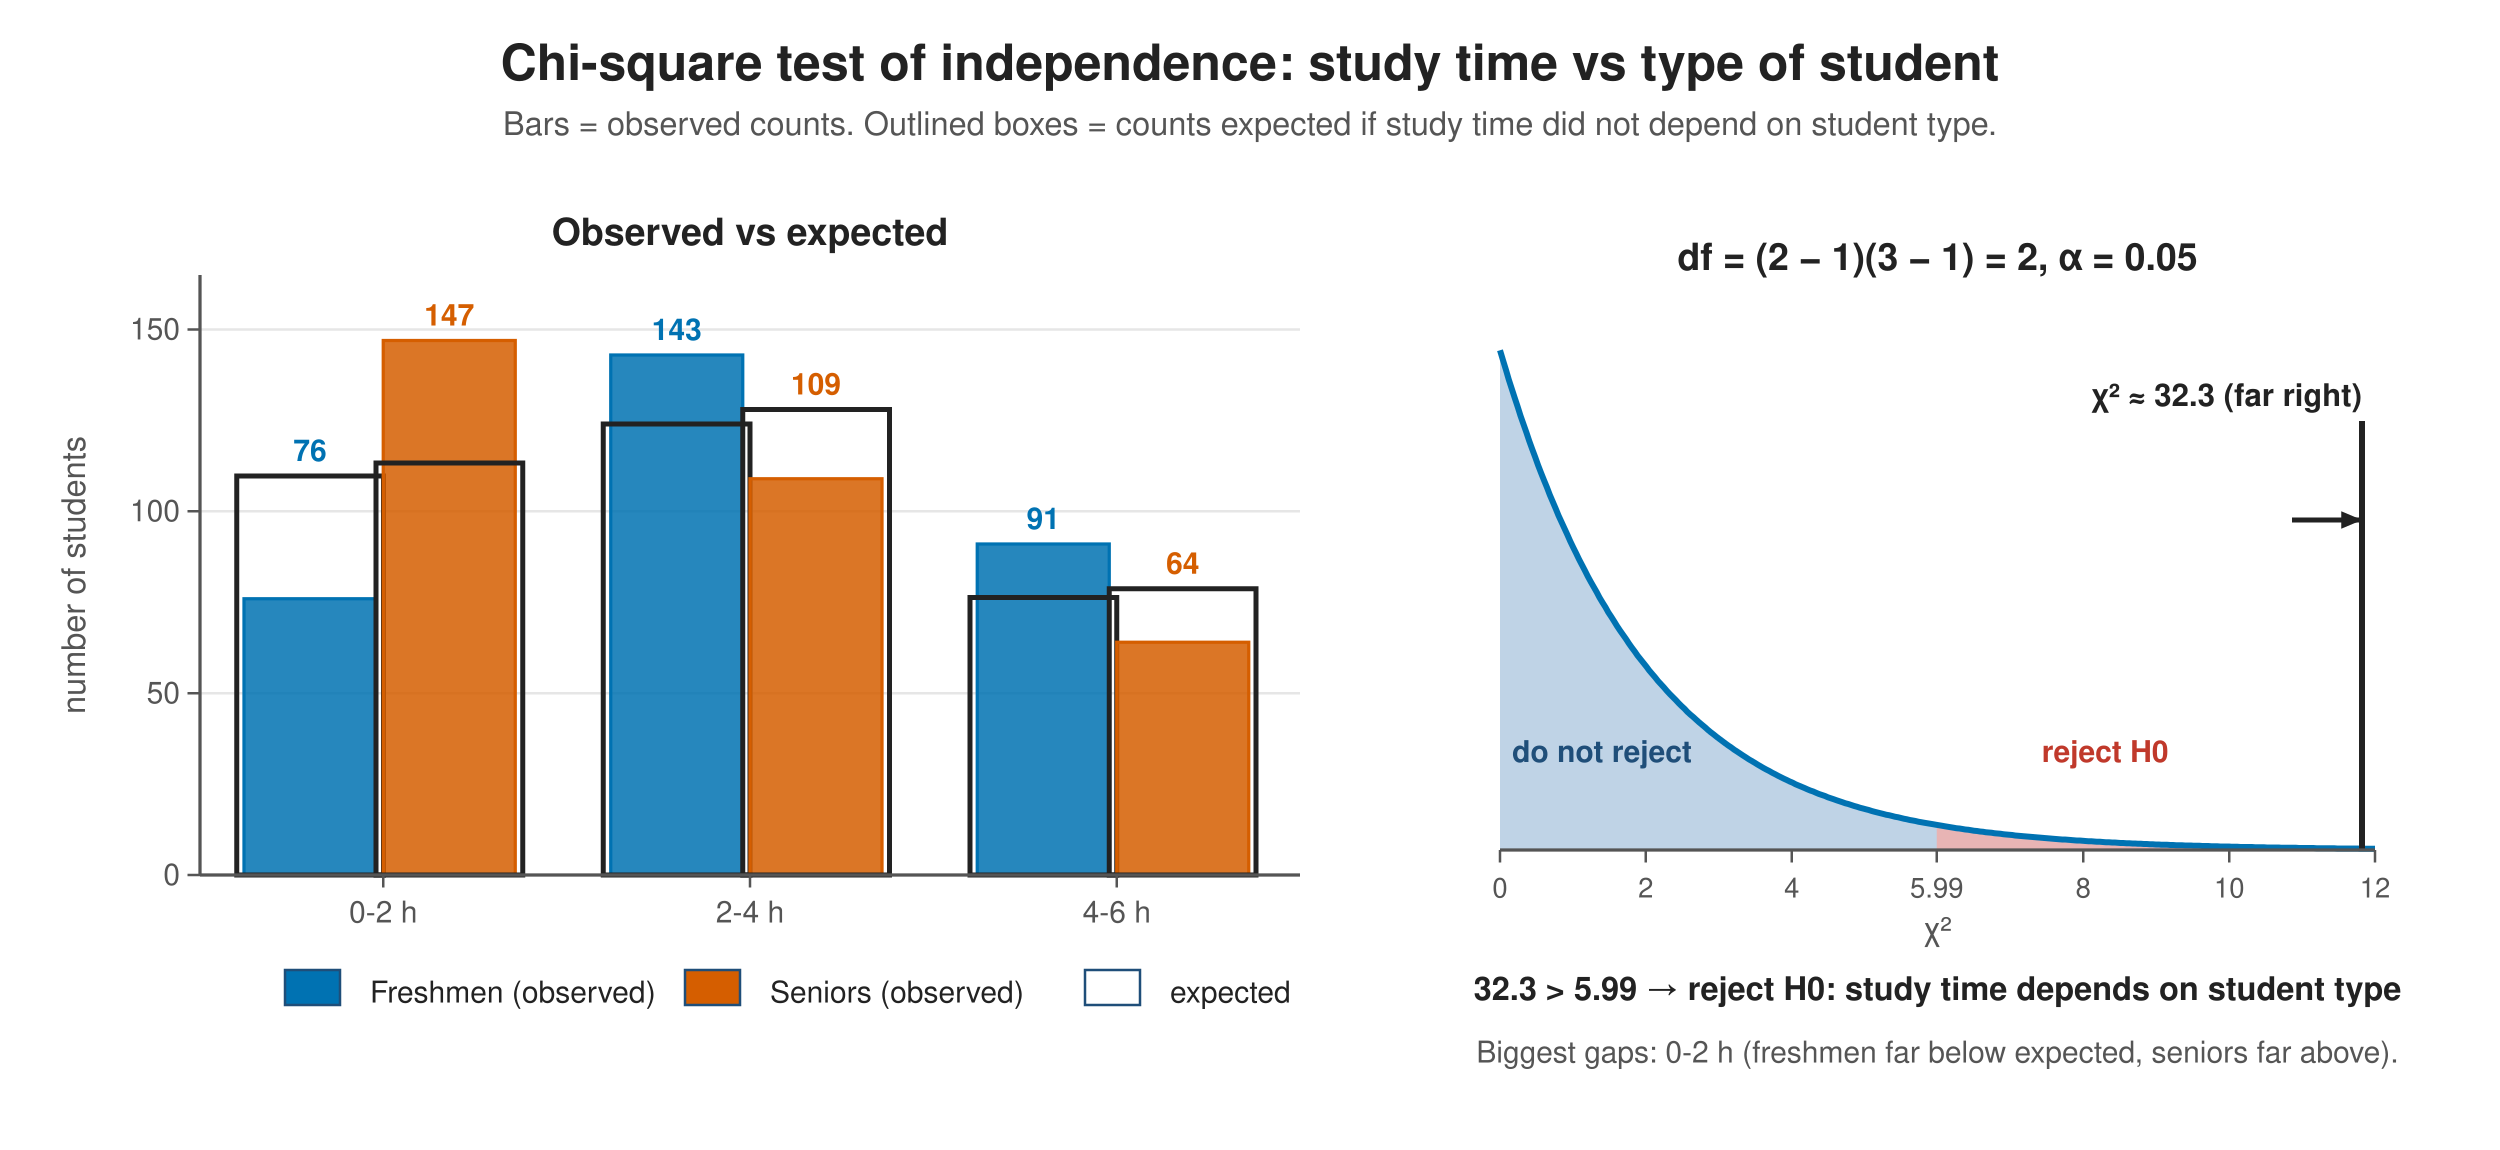
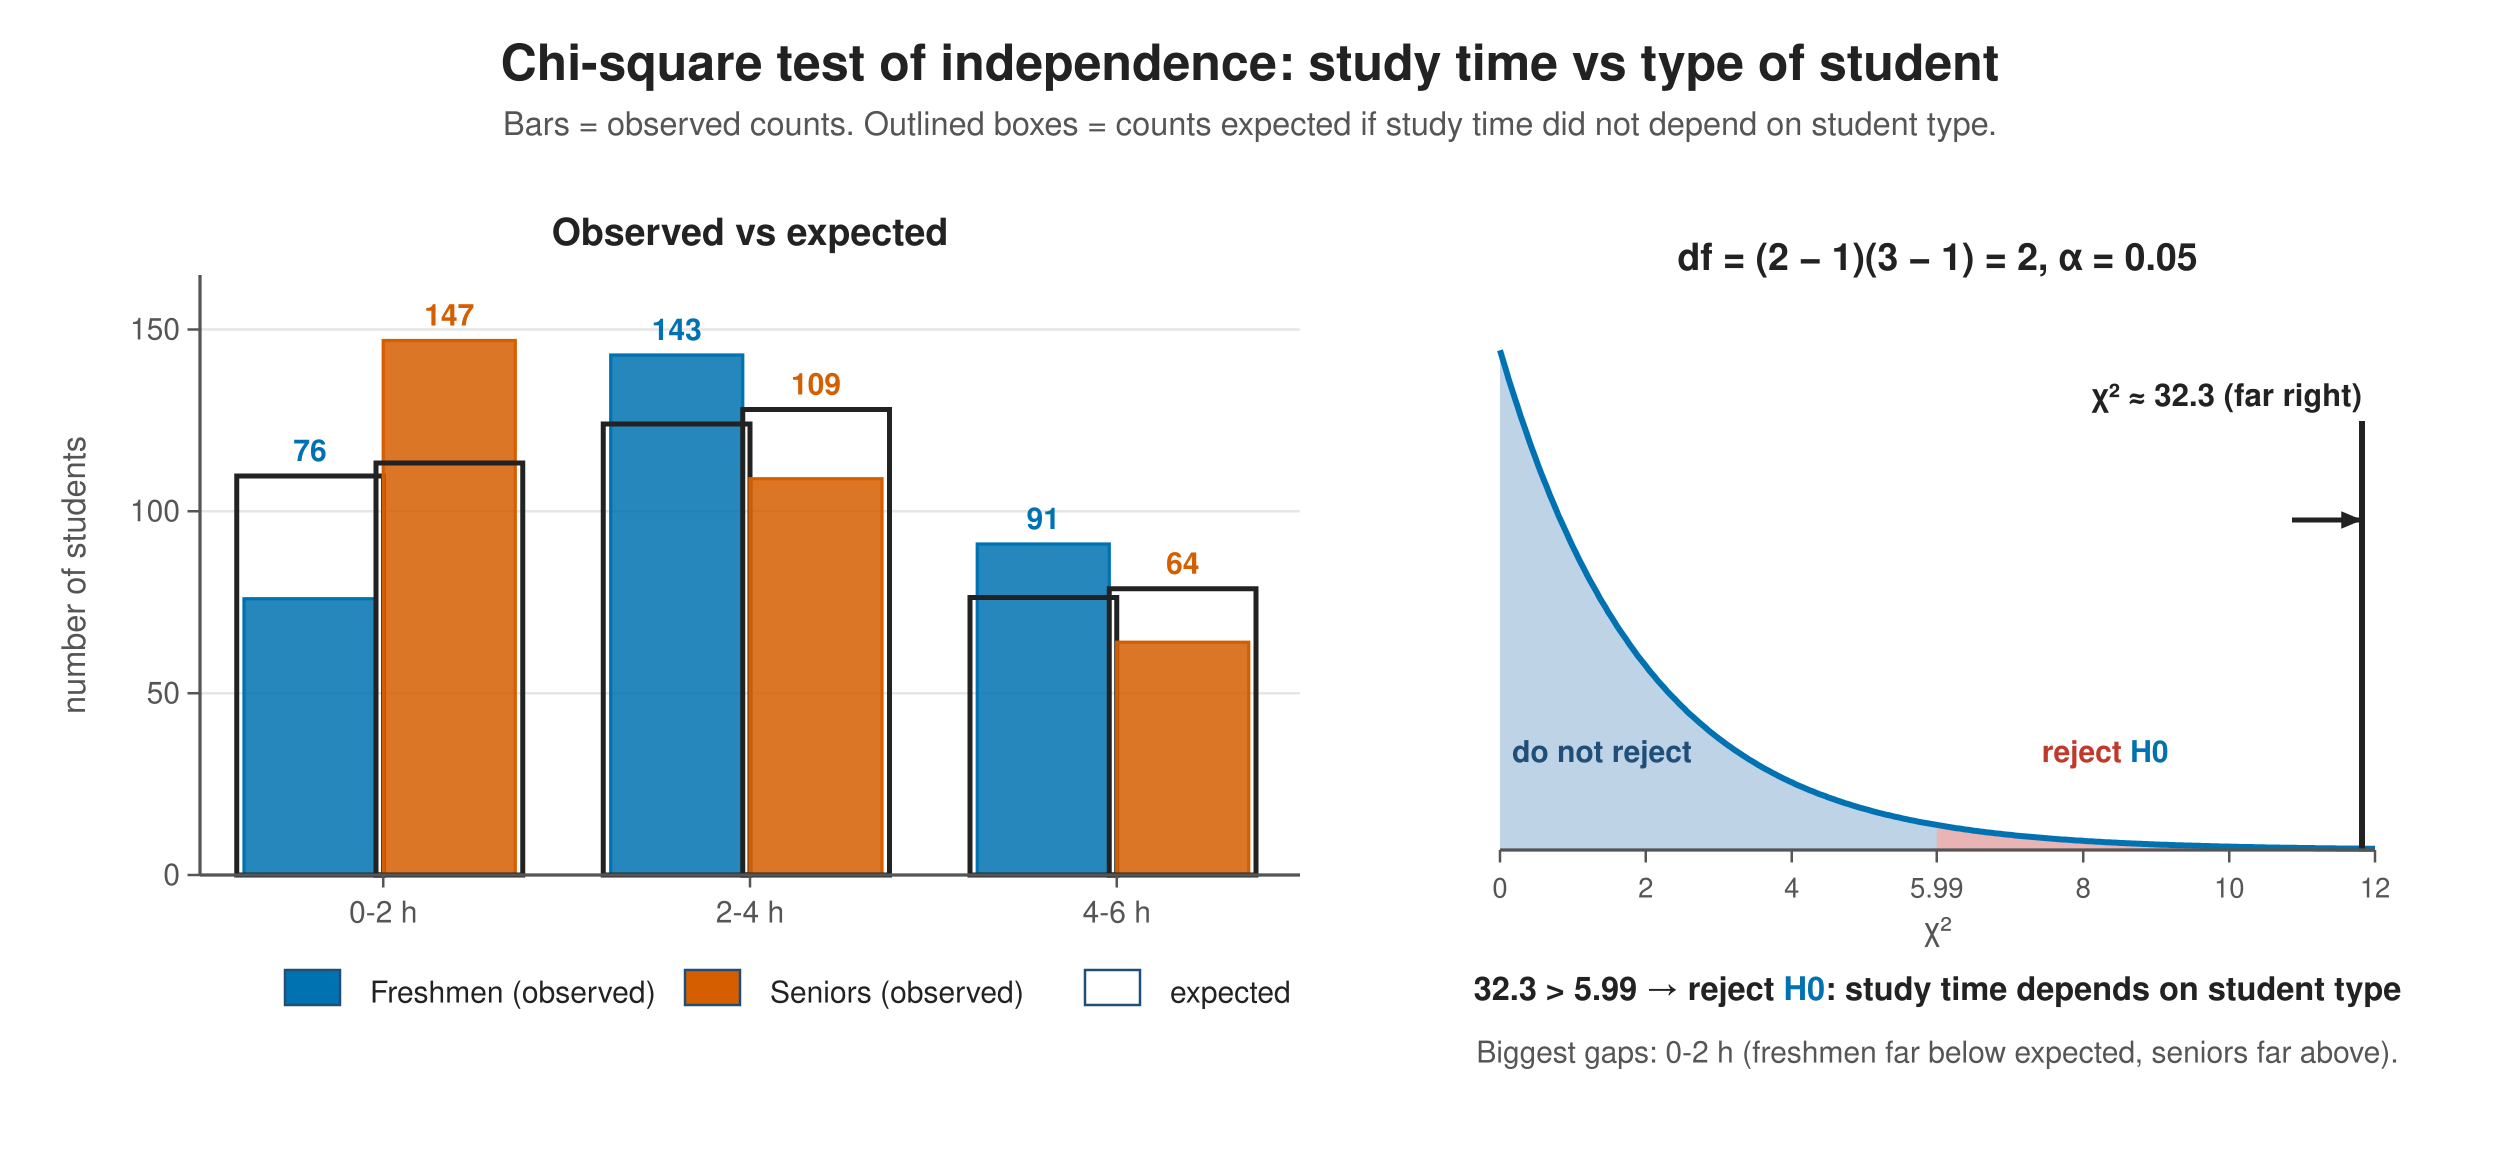
<svg xmlns="http://www.w3.org/2000/svg" width="1000" height="460" viewBox="0 0 1000 460" font-family="Helvetica, Arial, sans-serif">
  <rect width="100%" height="100%" fill="#ffffff" />
  <text x="500.0" y="32.0" font-size="20" fill="#222222" text-anchor="middle" font-weight="bold">Chi-square test of independence: study time vs type of student</text>
  <text x="500.0" y="54.0" font-size="13" fill="#555555" text-anchor="middle">Bars = observed counts. Outlined boxes = counts expected if study time did not depend on student type.</text>
  <line x1="80.0" y1="350.0" x2="520.0" y2="350.0" stroke="#E6E6E6" stroke-width="1" fill="none" />
  <line x1="80.0" y1="277.3" x2="520.0" y2="277.3" stroke="#E6E6E6" stroke-width="1" fill="none" />
  <line x1="80.0" y1="204.5" x2="520.0" y2="204.5" stroke="#E6E6E6" stroke-width="1" fill="none" />
  <line x1="80.0" y1="131.8" x2="520.0" y2="131.8" stroke="#E6E6E6" stroke-width="1" fill="none" />
  <text x="300.0" y="98.0" font-size="15" fill="#222222" text-anchor="middle" font-weight="bold">Observed vs expected</text>
  <rect x="97.6" y="239.5" width="52.8" height="110.5" stroke="#0072B2" stroke-width="1.3" fill="#0072B2" fill-opacity="0.85" />
  <rect x="94.7" y="190.4" width="58.7" height="159.6" stroke="#222222" stroke-width="2" fill="none" />
  <text x="124.0" y="184.4" font-size="12" fill="#0072B2" text-anchor="middle" font-weight="bold">76</text>
  <rect x="153.3" y="136.2" width="52.8" height="213.8" stroke="#D55E00" stroke-width="1.3" fill="#D55E00" fill-opacity="0.85" />
  <rect x="150.4" y="185.2" width="58.7" height="164.8" stroke="#222222" stroke-width="2" fill="none" />
  <text x="179.7" y="130.2" font-size="12" fill="#D55E00" text-anchor="middle" font-weight="bold">147</text>
  <rect x="244.3" y="142.0" width="52.8" height="208.0" stroke="#0072B2" stroke-width="1.3" fill="#0072B2" fill-opacity="0.85" />
  <rect x="241.3" y="169.6" width="58.7" height="180.4" stroke="#222222" stroke-width="2" fill="none" />
  <text x="270.7" y="136.0" font-size="12" fill="#0072B2" text-anchor="middle" font-weight="bold">143</text>
  <rect x="300.0" y="191.5" width="52.8" height="158.5" stroke="#D55E00" stroke-width="1.3" fill="#D55E00" fill-opacity="0.85" />
  <rect x="297.1" y="163.8" width="58.7" height="186.2" stroke="#222222" stroke-width="2" fill="none" />
  <text x="326.4" y="157.8" font-size="12" fill="#D55E00" text-anchor="middle" font-weight="bold">109</text>
  <rect x="390.9" y="217.6" width="52.8" height="132.4" stroke="#0072B2" stroke-width="1.3" fill="#0072B2" fill-opacity="0.85" />
  <rect x="388.0" y="239.0" width="58.7" height="111.0" stroke="#222222" stroke-width="2" fill="none" />
  <text x="417.3" y="211.6" font-size="12" fill="#0072B2" text-anchor="middle" font-weight="bold">91</text>
  <rect x="446.7" y="256.9" width="52.8" height="93.1" stroke="#D55E00" stroke-width="1.3" fill="#D55E00" fill-opacity="0.85" />
  <rect x="443.7" y="235.5" width="58.7" height="114.5" stroke="#222222" stroke-width="2" fill="none" />
  <text x="473.1" y="229.5" font-size="12" fill="#D55E00" text-anchor="middle" font-weight="bold">64</text>
  <rect x="114.0" y="388.0" width="22.0" height="14.0" stroke="#1F4E79" stroke-width="1" fill="#0072B2" />
  <text x="148.0" y="401.0" font-size="12" fill="#222222" text-anchor="start">Freshmen (observed)</text>
  <rect x="274.0" y="388.0" width="22.0" height="14.0" stroke="#1F4E79" stroke-width="1" fill="#D55E00" />
  <text x="308.0" y="401.0" font-size="12" fill="#222222" text-anchor="start">Seniors (observed)</text>
  <rect x="434.0" y="388.0" width="22.0" height="14.0" stroke="#1F4E79" stroke-width="1" fill="#ffffff" />
  <text x="468.0" y="401.0" font-size="12" fill="#222222" text-anchor="start">expected</text>
  <line x1="80.0" y1="350.0" x2="520.0" y2="350.0" stroke="#555555" stroke-width="1.3" fill="none" />
  <line x1="80.0" y1="110.0" x2="80.0" y2="350.0" stroke="#555555" stroke-width="1.3" fill="none" />
  <line x1="153.3" y1="350.0" x2="153.3" y2="355.0" stroke="#555555" stroke-width="1" fill="none" />
  <text x="153.3" y="369.0" font-size="12" fill="#555555" text-anchor="middle">0-2 h</text>
  <line x1="300.0" y1="350.0" x2="300.0" y2="355.0" stroke="#555555" stroke-width="1" fill="none" />
  <text x="300.0" y="369.0" font-size="12" fill="#555555" text-anchor="middle">2-4 h</text>
  <line x1="446.7" y1="350.0" x2="446.7" y2="355.0" stroke="#555555" stroke-width="1" fill="none" />
  <text x="446.7" y="369.0" font-size="12" fill="#555555" text-anchor="middle">4-6 h</text>
  <line x1="75.0" y1="350.0" x2="80.0" y2="350.0" stroke="#555555" stroke-width="1" fill="none" />
  <text x="72.0" y="354.0" font-size="12" fill="#555555" text-anchor="end">0</text>
  <line x1="75.0" y1="277.3" x2="80.0" y2="277.3" stroke="#555555" stroke-width="1" fill="none" />
  <text x="72.0" y="281.3" font-size="12" fill="#555555" text-anchor="end">50</text>
  <line x1="75.0" y1="204.5" x2="80.0" y2="204.5" stroke="#555555" stroke-width="1" fill="none" />
  <text x="72.0" y="208.5" font-size="12" fill="#555555" text-anchor="end">100</text>
  <line x1="75.0" y1="131.8" x2="80.0" y2="131.8" stroke="#555555" stroke-width="1" fill="none" />
  <text x="72.0" y="135.8" font-size="12" fill="#555555" text-anchor="end">150</text>
  <text x="34.0" y="230.0" font-size="13" fill="#555555" text-anchor="middle" transform="rotate(-90 34.0 230.0)">number of students</text>
  <text x="775.0" y="108.0" font-size="15" fill="#222222" text-anchor="middle" font-weight="bold">df = (2 − 1)(3 − 1) = 2, α = 0.05</text>
  <polygon points="600.0,340.0 600.0,140.1 601.2,144.1 602.4,148.0 603.5,151.8 604.7,155.5 605.9,159.2 607.1,162.8 608.2,166.3 609.4,169.7 610.6,173.1 611.7,176.4 612.9,179.7 614.1,182.9 615.2,186.0 616.4,189.1 617.6,192.1 618.8,195.0 619.9,197.9 621.1,200.7 622.3,203.5 623.4,206.2 624.6,208.8 625.8,211.4 627.0,214.0 628.1,216.5 629.3,219.0 630.5,221.4 631.6,223.7 632.8,226.0 634.0,228.3 635.1,230.5 636.3,232.7 637.5,234.8 638.7,236.9 639.8,239.0 641.0,241.0 642.2,242.9 643.3,244.9 644.5,246.7 645.7,248.6 646.8,250.4 648.0,252.2 649.2,253.9 650.4,255.6 651.5,257.3 652.7,259.0 653.9,260.6 655.0,262.2 656.2,263.7 657.4,265.2 658.6,266.7 659.7,268.2 660.9,269.6 662.1,271.0 663.2,272.4 664.4,273.7 665.6,275.0 666.7,276.3 667.9,277.6 669.1,278.8 670.3,280.0 671.4,281.2 672.6,282.4 673.8,283.5 674.9,284.7 676.1,285.8 677.3,286.8 678.5,287.9 679.6,288.9 680.8,289.9 682.0,290.9 683.1,291.9 684.3,292.9 685.5,293.8 686.6,294.7 687.8,295.6 689.0,296.5 690.2,297.4 691.3,298.2 692.5,299.0 693.7,299.9 694.8,300.6 696.0,301.4 697.2,302.2 698.3,302.9 699.5,303.7 700.7,304.4 701.9,305.1 703.0,305.8 704.2,306.5 705.4,307.2 706.5,307.8 707.7,308.4 708.9,309.1 710.1,309.7 711.2,310.3 712.4,310.9 713.6,311.5 714.7,312.0 715.9,312.6 717.1,313.1 718.2,313.7 719.4,314.2 720.6,314.7 721.8,315.2 722.9,315.7 724.1,316.2 725.3,316.6 726.4,317.1 727.6,317.6 728.8,318.0 730.0,318.4 731.1,318.9 732.3,319.3 733.5,319.7 734.6,320.1 735.8,320.5 737.0,320.9 738.1,321.3 739.3,321.6 740.5,322.0 741.7,322.4 742.8,322.7 744.0,323.1 745.2,323.4 746.3,323.7 747.5,324.0 748.7,324.4 749.8,324.7 751.0,325.0 752.2,325.3 753.4,325.6 754.5,325.9 755.7,326.1 756.9,326.4 758.0,326.7 759.2,326.9 760.4,327.2 761.6,327.5 762.7,327.7 763.9,328.0 765.1,328.2 766.2,328.4 767.4,328.7 768.6,328.9 769.7,329.1 770.9,329.3 772.1,329.5 773.3,329.7 774.4,329.9 775.6,330.1 776.8,330.3 777.9,330.5 779.1,330.7 780.3,330.9 781.5,331.1 782.6,331.3 783.8,331.4 785.0,331.6 786.1,331.8 787.3,331.9 788.5,332.1 789.6,332.3 790.8,332.4 792.0,332.6 793.2,332.7 794.3,332.9 795.5,333.0 796.7,333.1 797.8,333.3 799.0,333.4 800.2,333.5 801.4,333.7 802.5,333.8 803.7,333.9 804.9,334.0 806.0,334.2 807.2,334.3 808.4,334.4 809.5,334.5 810.7,334.6 811.9,334.7 813.1,334.8 814.2,334.9 815.4,335.0 816.6,335.1 817.7,335.2 818.9,335.3 820.1,335.4 821.2,335.5 822.4,335.6 823.6,335.7 824.8,335.8 825.9,335.8 827.1,335.9 828.3,336.0 829.4,336.1 830.6,336.2 831.8,336.2 833.0,336.3 834.1,336.4 835.3,336.5 836.5,336.5 837.6,336.6 838.8,336.7 840.0,336.7 841.1,336.8 842.3,336.9 843.5,336.9 844.7,337.0 845.8,337.0 847.0,337.1 848.2,337.2 849.3,337.2 850.5,337.3 851.7,337.3 852.9,337.4 854.0,337.4 855.2,337.5 856.4,337.5 857.5,337.6 858.7,337.6 859.9,337.7 861.0,337.7 862.2,337.8 863.4,337.8 864.6,337.9 865.7,337.9 866.9,337.9 868.1,338.0 869.2,338.0 870.4,338.1 871.6,338.1 872.7,338.1 873.9,338.2 875.1,338.2 876.3,338.2 877.4,338.3 878.6,338.3 879.8,338.3 880.9,338.4 882.1,338.4 883.3,338.4 884.5,338.5 885.6,338.5 886.8,338.5 888.0,338.6 889.1,338.6 890.3,338.6 891.5,338.6 892.6,338.7 893.8,338.7 895.0,338.7 896.2,338.8 897.3,338.8 898.5,338.8 899.7,338.8 900.8,338.8 902.0,338.9 903.2,338.9 904.4,338.9 905.5,338.9 906.7,339.0 907.9,339.0 909.0,339.0 910.2,339.0 911.4,339.0 912.5,339.1 913.7,339.1 914.9,339.1 916.1,339.1 917.2,339.1 918.4,339.1 919.6,339.2 920.7,339.2 921.9,339.2 923.1,339.2 924.2,339.2 925.4,339.2 926.6,339.3 927.8,339.3 928.9,339.3 930.1,339.3 931.3,339.3 932.4,339.3 933.6,339.3 934.8,339.4 936.0,339.4 937.1,339.4 938.3,339.4 939.5,339.4 940.6,339.4 941.8,339.4 943.0,339.4 944.1,339.5 945.3,339.5 946.5,339.5 947.7,339.5 948.8,339.5 950.0,339.5 950.0,340.0" stroke="none" fill="#BFD3E6" />
  <polygon points="774.7,340.0 774.7,330.0 775.6,330.1 776.5,330.3 777.4,330.4 778.2,330.6 779.1,330.7 780.0,330.9 780.9,331.0 781.8,331.1 782.6,331.3 783.5,331.4 784.4,331.5 785.3,331.7 786.2,331.8 787.0,331.9 787.9,332.0 788.8,332.1 789.7,332.3 790.6,332.4 791.4,332.5 792.3,332.6 793.2,332.7 794.1,332.8 795.0,332.9 795.8,333.0 796.7,333.1 797.6,333.2 798.5,333.3 799.4,333.4 800.3,333.5 801.1,333.6 802.0,333.7 802.9,333.8 803.8,333.9 804.7,334.0 805.5,334.1 806.4,334.2 807.3,334.3 808.2,334.4 809.1,334.4 809.9,334.5 810.8,334.6 811.7,334.7 812.6,334.8 813.5,334.9 814.3,334.9 815.2,335.0 816.1,335.1 817.0,335.2 817.9,335.2 818.8,335.3 819.6,335.4 820.5,335.4 821.4,335.5 822.3,335.6 823.2,335.6 824.0,335.7 824.9,335.8 825.8,335.8 826.7,335.9 827.6,336.0 828.4,336.0 829.3,336.1 830.2,336.1 831.1,336.2 832.0,336.2 832.8,336.3 833.7,336.4 834.6,336.4 835.5,336.5 836.4,336.5 837.2,336.6 838.1,336.6 839.0,336.7 839.9,336.7 840.8,336.8 841.7,336.8 842.5,336.9 843.4,336.9 844.3,337.0 845.2,337.0 846.1,337.1 846.9,337.1 847.8,337.1 848.7,337.2 849.6,337.2 850.5,337.3 851.3,337.3 852.2,337.4 853.1,337.4 854.0,337.4 854.9,337.5 855.7,337.5 856.6,337.5 857.5,337.6 858.4,337.6 859.3,337.7 860.2,337.7 861.0,337.7 861.9,337.8 862.8,337.8 863.7,337.8 864.6,337.9 865.4,337.9 866.3,337.9 867.2,338.0 868.1,338.0 869.0,338.0 869.8,338.0 870.7,338.1 871.6,338.1 872.5,338.1 873.4,338.2 874.2,338.2 875.1,338.2 876.0,338.2 876.9,338.3 877.8,338.3 878.7,338.3 879.5,338.3 880.4,338.4 881.3,338.4 882.2,338.4 883.1,338.4 883.9,338.5 884.8,338.5 885.7,338.5 886.6,338.5 887.5,338.6 888.3,338.6 889.2,338.6 890.1,338.6 891.0,338.6 891.9,338.7 892.7,338.7 893.6,338.7 894.5,338.7 895.4,338.7 896.3,338.8 897.1,338.8 898.0,338.8 898.9,338.8 899.8,338.8 900.7,338.8 901.6,338.9 902.4,338.9 903.3,338.9 904.2,338.9 905.1,338.9 906.0,338.9 906.8,339.0 907.7,339.0 908.6,339.0 909.5,339.0 910.4,339.0 911.2,339.0 912.1,339.1 913.0,339.1 913.9,339.1 914.8,339.1 915.6,339.1 916.5,339.1 917.4,339.1 918.3,339.1 919.2,339.2 920.1,339.2 920.9,339.2 921.8,339.2 922.7,339.2 923.6,339.2 924.5,339.2 925.3,339.2 926.2,339.3 927.1,339.3 928.0,339.3 928.9,339.3 929.7,339.3 930.6,339.3 931.5,339.3 932.4,339.3 933.3,339.3 934.1,339.3 935.0,339.4 935.9,339.4 936.8,339.4 937.7,339.4 938.5,339.4 939.4,339.4 940.3,339.4 941.2,339.4 942.1,339.4 943.0,339.4 943.8,339.4 944.7,339.5 945.6,339.5 946.5,339.5 947.4,339.5 948.2,339.5 949.1,339.5 950.0,339.5 950.0,340.0" stroke="none" fill="#E8B4B4" />
  <polyline points="600.0,140.1 601.2,144.1 602.4,148.0 603.5,151.8 604.7,155.5 605.9,159.2 607.1,162.8 608.2,166.3 609.4,169.7 610.6,173.1 611.7,176.4 612.9,179.7 614.1,182.9 615.2,186.0 616.4,189.1 617.6,192.1 618.8,195.0 619.9,197.9 621.1,200.7 622.3,203.5 623.4,206.2 624.6,208.8 625.8,211.4 627.0,214.0 628.1,216.5 629.3,219.0 630.5,221.4 631.6,223.7 632.8,226.0 634.0,228.3 635.1,230.5 636.3,232.7 637.5,234.8 638.7,236.9 639.8,239.0 641.0,241.0 642.2,242.9 643.3,244.9 644.5,246.7 645.7,248.6 646.8,250.4 648.0,252.2 649.2,253.9 650.4,255.6 651.5,257.3 652.7,259.0 653.9,260.6 655.0,262.2 656.2,263.7 657.4,265.2 658.6,266.7 659.7,268.2 660.9,269.6 662.1,271.0 663.2,272.4 664.4,273.7 665.6,275.0 666.7,276.3 667.9,277.6 669.1,278.8 670.3,280.0 671.4,281.2 672.6,282.4 673.8,283.5 674.9,284.7 676.1,285.8 677.3,286.8 678.5,287.9 679.6,288.9 680.8,289.9 682.0,290.9 683.1,291.9 684.3,292.9 685.5,293.8 686.6,294.7 687.8,295.6 689.0,296.5 690.2,297.4 691.3,298.2 692.5,299.0 693.7,299.9 694.8,300.6 696.0,301.4 697.2,302.2 698.3,302.9 699.5,303.7 700.7,304.4 701.9,305.1 703.0,305.8 704.2,306.5 705.4,307.2 706.5,307.8 707.7,308.4 708.9,309.1 710.1,309.7 711.2,310.3 712.4,310.9 713.6,311.5 714.7,312.0 715.9,312.6 717.1,313.1 718.2,313.7 719.4,314.2 720.6,314.7 721.8,315.2 722.9,315.7 724.1,316.2 725.3,316.6 726.4,317.1 727.6,317.6 728.8,318.0 730.0,318.4 731.1,318.9 732.3,319.3 733.5,319.7 734.6,320.1 735.8,320.5 737.0,320.9 738.1,321.3 739.3,321.6 740.5,322.0 741.7,322.4 742.8,322.7 744.0,323.1 745.2,323.4 746.3,323.7 747.5,324.0 748.7,324.4 749.8,324.7 751.0,325.0 752.2,325.3 753.4,325.6 754.5,325.9 755.7,326.1 756.9,326.4 758.0,326.7 759.2,326.9 760.4,327.2 761.6,327.5 762.7,327.7 763.9,328.0 765.1,328.2 766.2,328.4 767.4,328.7 768.6,328.9 769.7,329.1 770.9,329.3 772.1,329.5 773.3,329.7 774.4,329.9 775.6,330.1 776.8,330.3 777.9,330.5 779.1,330.7 780.3,330.9 781.5,331.1 782.6,331.3 783.8,331.4 785.0,331.6 786.1,331.8 787.3,331.9 788.5,332.1 789.6,332.3 790.8,332.4 792.0,332.6 793.2,332.7 794.3,332.9 795.5,333.0 796.7,333.1 797.8,333.3 799.0,333.4 800.2,333.5 801.4,333.7 802.5,333.8 803.7,333.9 804.9,334.0 806.0,334.2 807.2,334.3 808.4,334.4 809.5,334.5 810.7,334.6 811.9,334.7 813.1,334.8 814.2,334.9 815.4,335.0 816.6,335.1 817.7,335.2 818.9,335.3 820.1,335.4 821.2,335.5 822.4,335.6 823.6,335.7 824.8,335.8 825.9,335.8 827.1,335.9 828.3,336.0 829.4,336.1 830.6,336.2 831.8,336.2 833.0,336.3 834.1,336.4 835.3,336.5 836.5,336.5 837.6,336.6 838.8,336.7 840.0,336.7 841.1,336.8 842.3,336.9 843.5,336.9 844.7,337.0 845.8,337.0 847.0,337.1 848.2,337.2 849.3,337.2 850.5,337.3 851.7,337.3 852.9,337.4 854.0,337.4 855.2,337.5 856.4,337.5 857.5,337.6 858.7,337.6 859.9,337.7 861.0,337.7 862.2,337.8 863.4,337.8 864.6,337.9 865.7,337.9 866.9,337.9 868.1,338.0 869.2,338.0 870.4,338.1 871.6,338.1 872.7,338.1 873.9,338.2 875.1,338.2 876.3,338.2 877.4,338.3 878.6,338.3 879.8,338.3 880.9,338.4 882.1,338.4 883.3,338.4 884.5,338.5 885.6,338.5 886.8,338.5 888.0,338.6 889.1,338.6 890.3,338.6 891.5,338.6 892.6,338.7 893.8,338.7 895.0,338.7 896.2,338.8 897.3,338.8 898.5,338.8 899.7,338.8 900.8,338.8 902.0,338.9 903.2,338.9 904.4,338.9 905.5,338.9 906.7,339.0 907.9,339.0 909.0,339.0 910.2,339.0 911.4,339.0 912.5,339.1 913.7,339.1 914.9,339.1 916.1,339.1 917.2,339.1 918.4,339.1 919.6,339.2 920.7,339.2 921.9,339.2 923.1,339.2 924.2,339.2 925.4,339.2 926.6,339.3 927.8,339.3 928.9,339.3 930.1,339.3 931.3,339.3 932.4,339.3 933.6,339.3 934.8,339.4 936.0,339.4 937.1,339.4 938.3,339.4 939.5,339.4 940.6,339.4 941.8,339.4 943.0,339.4 944.1,339.5 945.3,339.5 946.5,339.5 947.7,339.5 948.8,339.5 950.0,339.5" stroke="#0072B2" stroke-width="2.4" fill="none" />
-   <text x="816.7" y="304.8" font-size="12" fill="#C0392B" text-anchor="start" font-weight="bold">reject H0</text>
+   <text x="816.7" y="304.8" font-size="12" fill="#C0392B" text-anchor="start" font-weight="bold">reject <tspan fill="#0072B2">H0</tspan>
+   </text>
  <text x="640.8" y="304.8" font-size="12" fill="#1F4E79" text-anchor="middle" font-weight="bold">do not reject</text>
  <line x1="944.8" y1="340.0" x2="944.8" y2="168.4" stroke="#222222" stroke-width="2.4" fill="none" />
  <text x="944.8" y="162.4" font-size="12.5" fill="#222222" text-anchor="end" font-weight="bold">χ² ≈ 32.3 (far right)</text>
  <line x1="916.8" y1="208.0" x2="944.8" y2="208.0" stroke="#222222" stroke-width="2" fill="none" />
  <polygon points="944.8,208.0 936.5,211.5 936.5,204.5" stroke="none" fill="#222222" />
  <line x1="600.0" y1="340.0" x2="950.0" y2="340.0" stroke="#555555" stroke-width="1.3" fill="none" />
  <line x1="600.0" y1="340.0" x2="600.0" y2="345.0" stroke="#555555" stroke-width="1" fill="none" />
  <text x="600.0" y="359.0" font-size="11" fill="#555555" text-anchor="middle">0</text>
  <line x1="658.3" y1="340.0" x2="658.3" y2="345.0" stroke="#555555" stroke-width="1" fill="none" />
  <text x="658.3" y="359.0" font-size="11" fill="#555555" text-anchor="middle">2</text>
  <line x1="716.7" y1="340.0" x2="716.7" y2="345.0" stroke="#555555" stroke-width="1" fill="none" />
  <text x="716.7" y="359.0" font-size="11" fill="#555555" text-anchor="middle">4</text>
  <line x1="774.7" y1="340.0" x2="774.7" y2="345.0" stroke="#555555" stroke-width="1" fill="none" />
  <text x="774.7" y="359.0" font-size="11" fill="#555555" text-anchor="middle">5.99</text>
  <line x1="833.3" y1="340.0" x2="833.3" y2="345.0" stroke="#555555" stroke-width="1" fill="none" />
  <text x="833.3" y="359.0" font-size="11" fill="#555555" text-anchor="middle">8</text>
  <line x1="891.7" y1="340.0" x2="891.7" y2="345.0" stroke="#555555" stroke-width="1" fill="none" />
  <text x="891.7" y="359.0" font-size="11" fill="#555555" text-anchor="middle">10</text>
  <line x1="950.0" y1="340.0" x2="950.0" y2="345.0" stroke="#555555" stroke-width="1" fill="none" />
  <text x="950.0" y="359.0" font-size="11" fill="#555555" text-anchor="middle">12</text>
  <text x="775.0" y="376.0" font-size="13" fill="#555555" text-anchor="middle">χ²</text>
-   <text x="775.0" y="400.0" font-size="13" fill="#222222" text-anchor="middle" font-weight="bold">32.3 &gt; 5.99 → reject H0: study time depends on student type</text>
+   <text x="775.0" y="400.0" font-size="13" fill="#222222" text-anchor="middle" font-weight="bold">32.3 &gt; 5.99 → reject <tspan fill="#0072B2">H0</tspan>: study time depends on student type</text>
  <text x="775.0" y="425.0" font-size="12" fill="#555555" text-anchor="middle">Biggest gaps: 0-2 h (freshmen far below expected, seniors far above).</text>
</svg>
